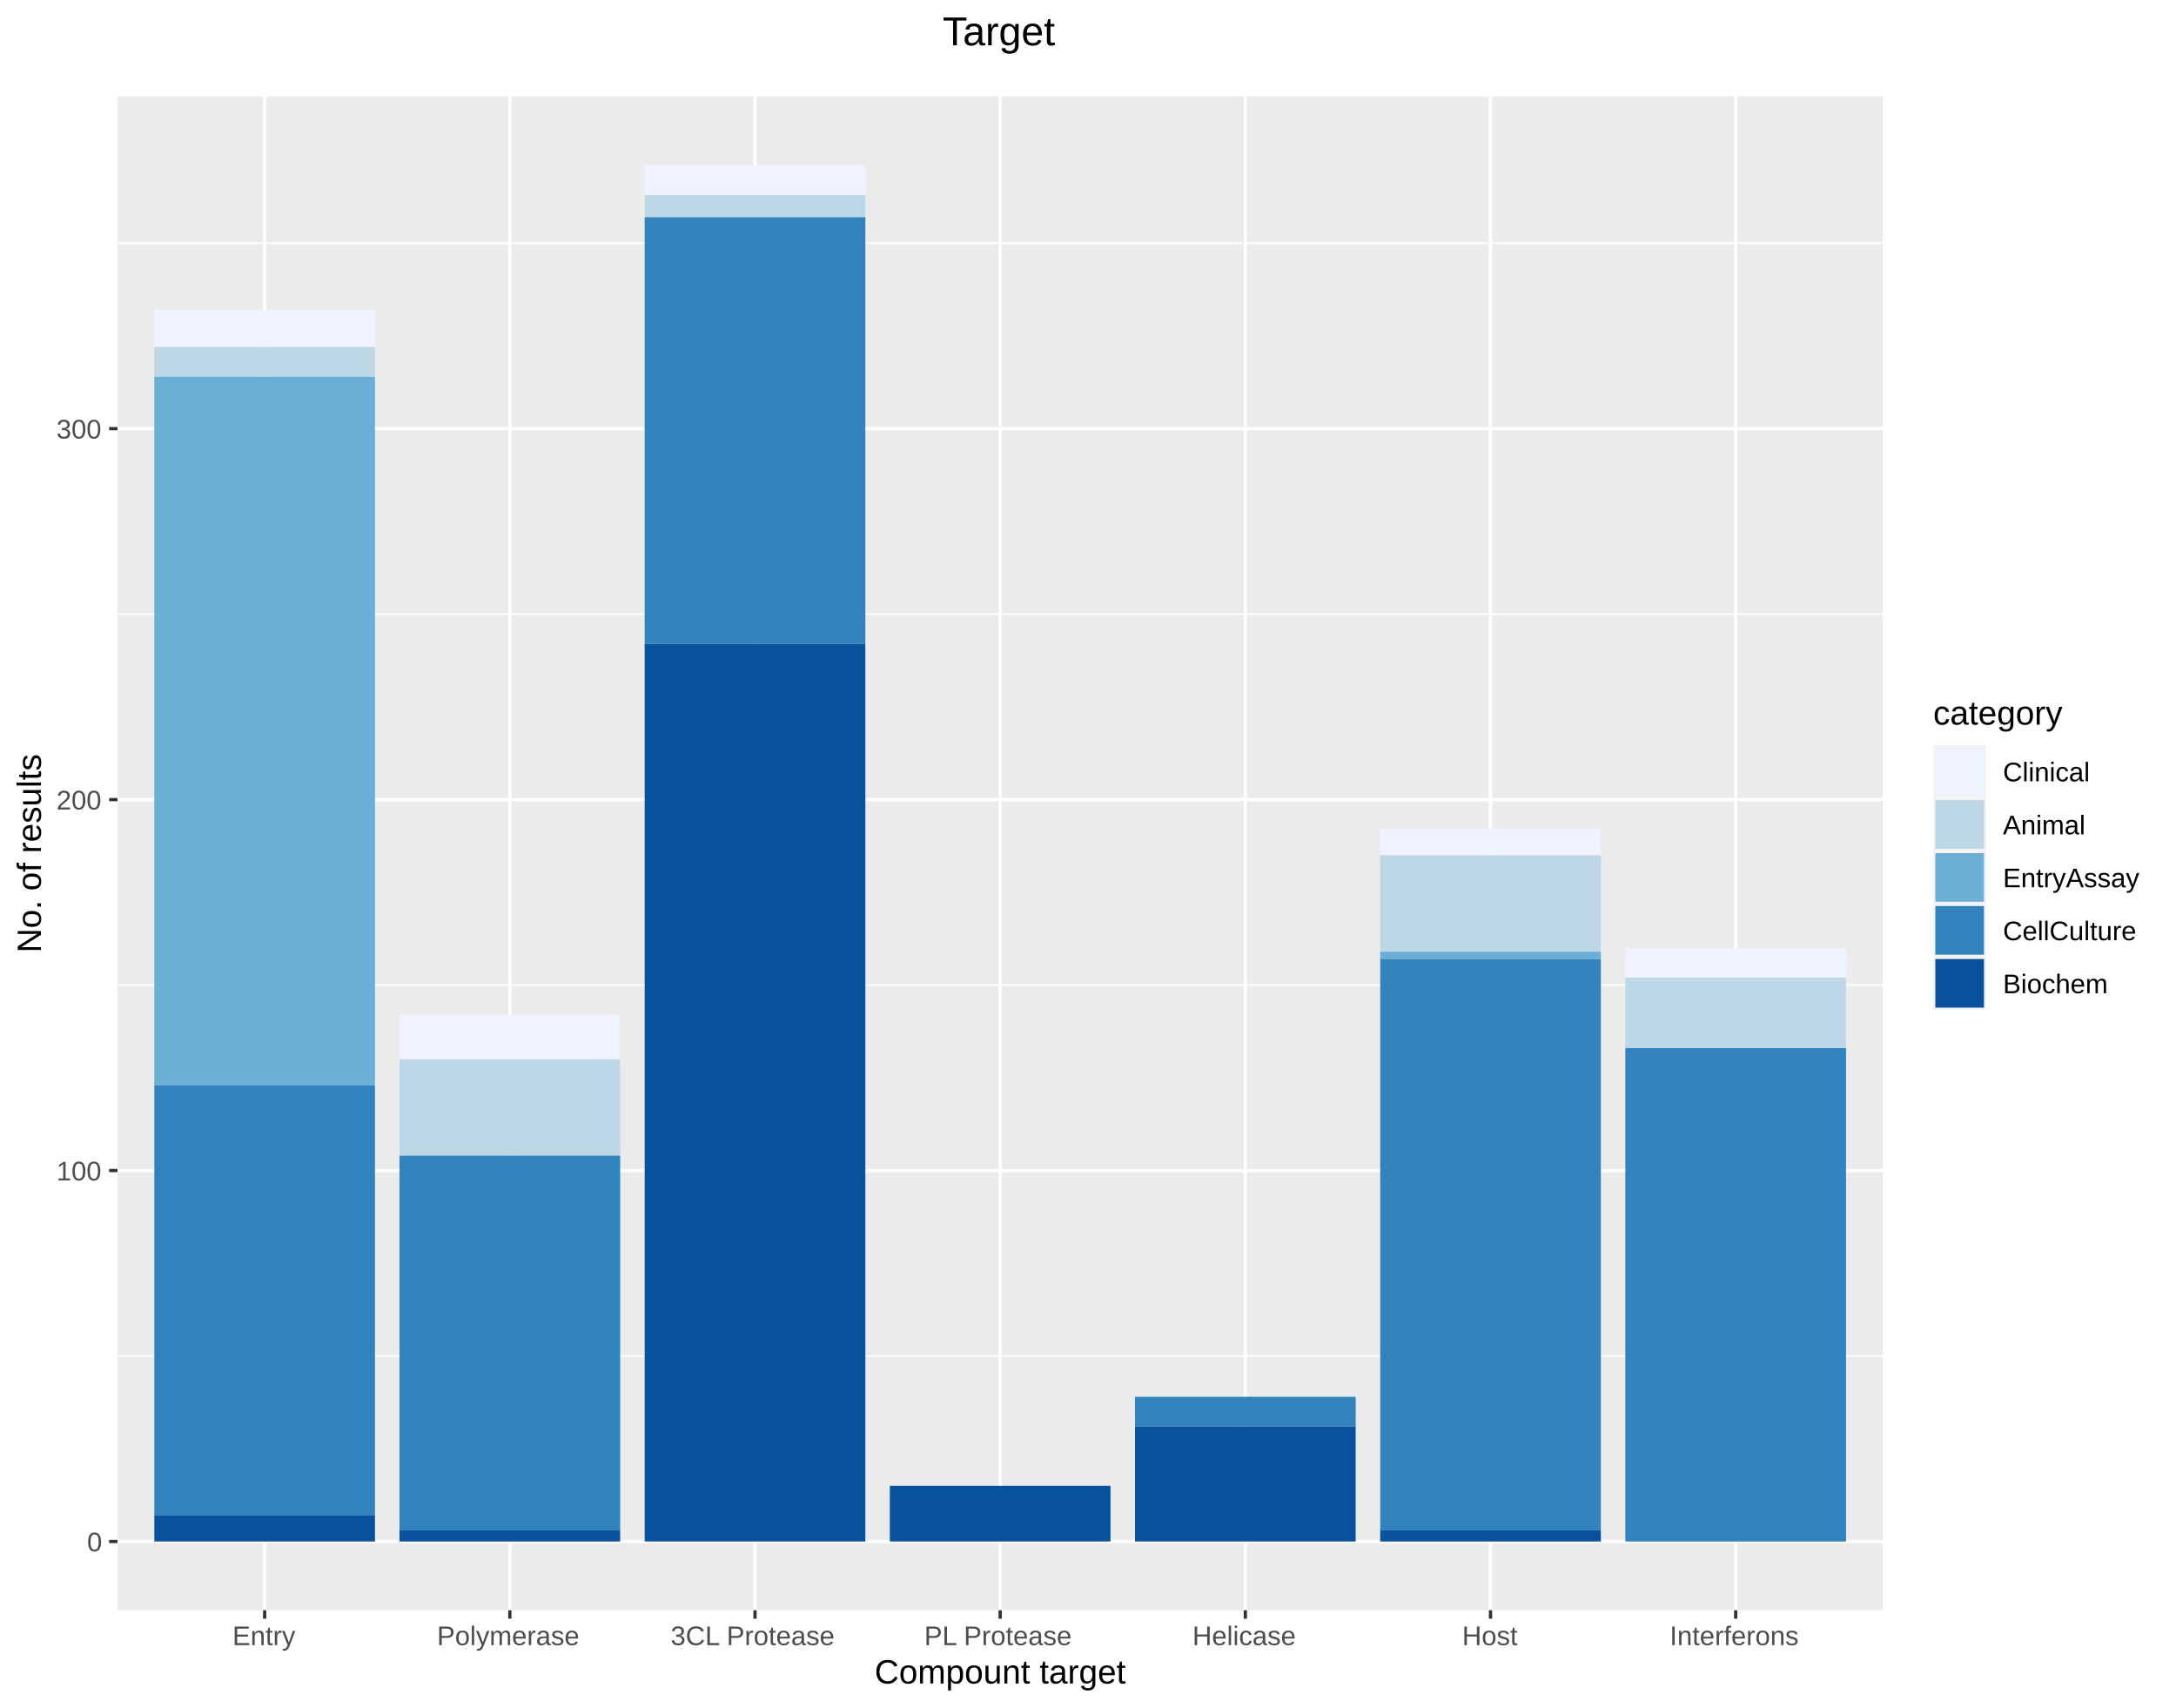
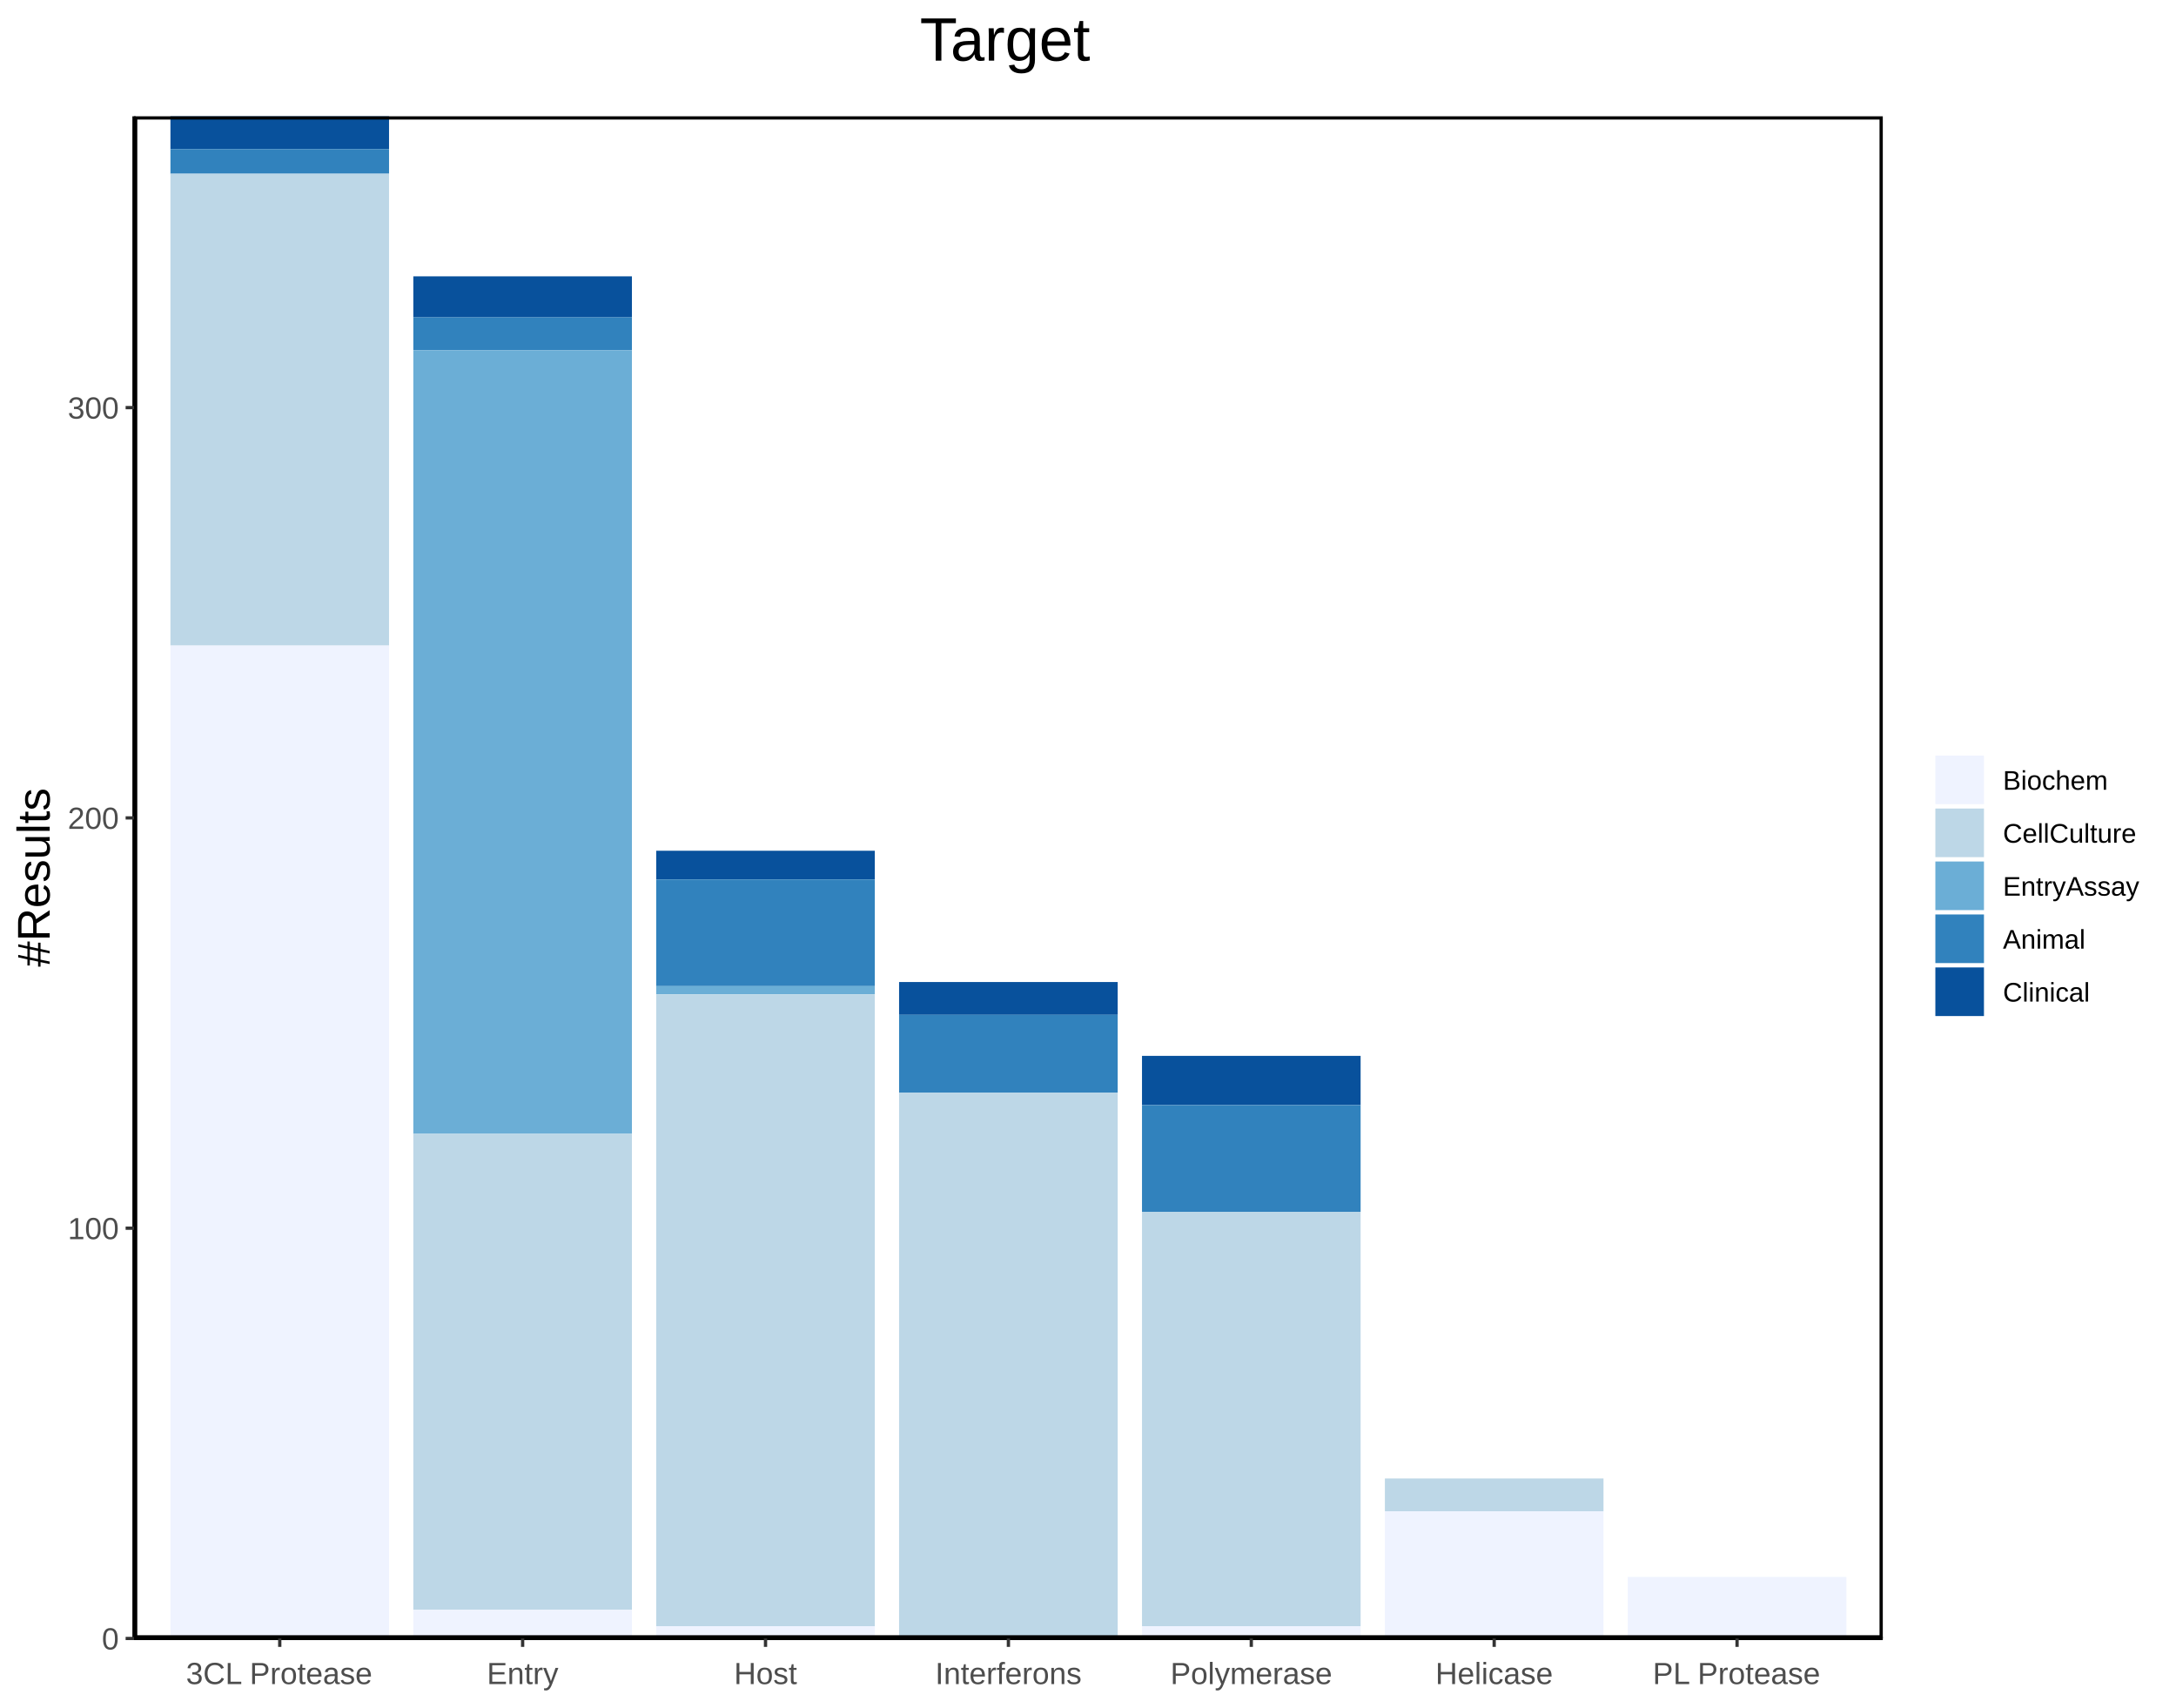
<svg xmlns="http://www.w3.org/2000/svg" viewBox="0 0 710.00 557.00">
  <defs>
    <style type="text/css">
    line, polyline, polygon, path, rect, circle {
      fill: none;
      stroke: #000000;
      stroke-linecap: round;
      stroke-linejoin: round;
      stroke-miterlimit: 10.00;
    }
  </style>
  </defs>
  <rect width="100%" height="100%" style="stroke: none; fill: #FFFFFF;" />
-   <rect x="0" y="0" width="710.00" height="557.00" style="stroke-width: 1.07; stroke: #FFFFFF; fill: #FFFFFF;" />
+   <rect x="0.00" y="0" width="710.00" height="557.00" style="stroke-width: 1.07; stroke: #FFFFFF; fill: #FFFFFF;" />
  <defs>
-     <clipPath id="cpMzguMzV8NjE0LjMzfDUyNS4zM3wzMS40Nw==">
-       <rect x="38.35" y="31.47" width="575.97" height="493.86" />
+     <clipPath id="cpNDMuNzN8NjE0LjMzfDUzNC41M3wzNy45NA==">
+       <rect x="43.73" y="37.94" width="570.60" height="496.59" />
    </clipPath>
  </defs>
-   <rect x="38.35" y="31.47" width="575.97" height="493.86" style="stroke-width: 1.07; stroke: none; fill: #EBEBEB;" clip-path="url(#cpMzguMzV8NjE0LjMzfDUyNS4zM3wzMS40Nw==)" />
-   <polyline points="38.35,442.38 614.33,442.38 " style="stroke-width: 0.53; stroke: #FFFFFF; stroke-linecap: butt;" clip-path="url(#cpMzguMzV8NjE0LjMzfDUyNS4zM3wzMS40Nw==)" />
-   <polyline points="38.35,321.36 614.33,321.36 " style="stroke-width: 0.53; stroke: #FFFFFF; stroke-linecap: butt;" clip-path="url(#cpMzguMzV8NjE0LjMzfDUyNS4zM3wzMS40Nw==)" />
-   <polyline points="38.35,200.35 614.33,200.35 " style="stroke-width: 0.53; stroke: #FFFFFF; stroke-linecap: butt;" clip-path="url(#cpMzguMzV8NjE0LjMzfDUyNS4zM3wzMS40Nw==)" />
-   <polyline points="38.35,79.34 614.33,79.34 " style="stroke-width: 0.53; stroke: #FFFFFF; stroke-linecap: butt;" clip-path="url(#cpMzguMzV8NjE0LjMzfDUyNS4zM3wzMS40Nw==)" />
-   <polyline points="38.35,502.89 614.33,502.89 " style="stroke-width: 1.07; stroke: #FFFFFF; stroke-linecap: butt;" clip-path="url(#cpMzguMzV8NjE0LjMzfDUyNS4zM3wzMS40Nw==)" />
-   <polyline points="38.35,381.87 614.33,381.87 " style="stroke-width: 1.07; stroke: #FFFFFF; stroke-linecap: butt;" clip-path="url(#cpMzguMzV8NjE0LjMzfDUyNS4zM3wzMS40Nw==)" />
-   <polyline points="38.35,260.86 614.33,260.86 " style="stroke-width: 1.07; stroke: #FFFFFF; stroke-linecap: butt;" clip-path="url(#cpMzguMzV8NjE0LjMzfDUyNS4zM3wzMS40Nw==)" />
-   <polyline points="38.35,139.84 614.33,139.84 " style="stroke-width: 1.07; stroke: #FFFFFF; stroke-linecap: butt;" clip-path="url(#cpMzguMzV8NjE0LjMzfDUyNS4zM3wzMS40Nw==)" />
-   <polyline points="86.35,525.33 86.35,31.47 " style="stroke-width: 1.07; stroke: #FFFFFF; stroke-linecap: butt;" clip-path="url(#cpMzguMzV8NjE0LjMzfDUyNS4zM3wzMS40Nw==)" />
-   <polyline points="166.35,525.33 166.35,31.47 " style="stroke-width: 1.07; stroke: #FFFFFF; stroke-linecap: butt;" clip-path="url(#cpMzguMzV8NjE0LjMzfDUyNS4zM3wzMS40Nw==)" />
-   <polyline points="246.35,525.33 246.35,31.47 " style="stroke-width: 1.07; stroke: #FFFFFF; stroke-linecap: butt;" clip-path="url(#cpMzguMzV8NjE0LjMzfDUyNS4zM3wzMS40Nw==)" />
-   <polyline points="326.34,525.33 326.34,31.47 " style="stroke-width: 1.07; stroke: #FFFFFF; stroke-linecap: butt;" clip-path="url(#cpMzguMzV8NjE0LjMzfDUyNS4zM3wzMS40Nw==)" />
-   <polyline points="406.34,525.33 406.34,31.47 " style="stroke-width: 1.07; stroke: #FFFFFF; stroke-linecap: butt;" clip-path="url(#cpMzguMzV8NjE0LjMzfDUyNS4zM3wzMS40Nw==)" />
-   <polyline points="486.33,525.33 486.33,31.47 " style="stroke-width: 1.07; stroke: #FFFFFF; stroke-linecap: butt;" clip-path="url(#cpMzguMzV8NjE0LjMzfDUyNS4zM3wzMS40Nw==)" />
-   <polyline points="566.33,525.33 566.33,31.47 " style="stroke-width: 1.07; stroke: #FFFFFF; stroke-linecap: butt;" clip-path="url(#cpMzguMzV8NjE0LjMzfDUyNS4zM3wzMS40Nw==)" />
-   <rect x="50.35" y="101.12" width="72.00" height="12.10" style="stroke-width: 1.07; stroke: none; stroke-linecap: square; stroke-linejoin: miter; fill: #EFF3FF;" clip-path="url(#cpMzguMzV8NjE0LjMzfDUyNS4zM3wzMS40Nw==)" />
-   <rect x="130.35" y="331.05" width="72.00" height="14.52" style="stroke-width: 1.07; stroke: none; stroke-linecap: square; stroke-linejoin: miter; fill: #EFF3FF;" clip-path="url(#cpMzguMzV8NjE0LjMzfDUyNS4zM3wzMS40Nw==)" />
-   <rect x="210.35" y="53.92" width="72.00" height="9.68" style="stroke-width: 1.07; stroke: none; stroke-linecap: square; stroke-linejoin: miter; fill: #EFF3FF;" clip-path="url(#cpMzguMzV8NjE0LjMzfDUyNS4zM3wzMS40Nw==)" />
-   <rect x="290.34" y="484.73" width="72.00" height="0.00" style="stroke-width: 1.07; stroke: none; stroke-linecap: square; stroke-linejoin: miter; fill: #EFF3FF;" clip-path="url(#cpMzguMzV8NjE0LjMzfDUyNS4zM3wzMS40Nw==)" />
-   <rect x="370.34" y="455.69" width="72.00" height="0.00" style="stroke-width: 1.07; stroke: none; stroke-linecap: square; stroke-linejoin: miter; fill: #EFF3FF;" clip-path="url(#cpMzguMzV8NjE0LjMzfDUyNS4zM3wzMS40Nw==)" />
-   <rect x="450.34" y="270.54" width="72.00" height="8.47" style="stroke-width: 1.07; stroke: none; stroke-linecap: square; stroke-linejoin: miter; fill: #EFF3FF;" clip-path="url(#cpMzguMzV8NjE0LjMzfDUyNS4zM3wzMS40Nw==)" />
-   <rect x="530.33" y="309.26" width="72.00" height="9.68" style="stroke-width: 1.07; stroke: none; stroke-linecap: square; stroke-linejoin: miter; fill: #EFF3FF;" clip-path="url(#cpMzguMzV8NjE0LjMzfDUyNS4zM3wzMS40Nw==)" />
-   <rect x="50.35" y="113.22" width="72.00" height="9.68" style="stroke-width: 1.07; stroke: none; stroke-linecap: square; stroke-linejoin: miter; fill: #BDD7E7;" clip-path="url(#cpMzguMzV8NjE0LjMzfDUyNS4zM3wzMS40Nw==)" />
-   <rect x="130.35" y="345.57" width="72.00" height="31.46" style="stroke-width: 1.07; stroke: none; stroke-linecap: square; stroke-linejoin: miter; fill: #BDD7E7;" clip-path="url(#cpMzguMzV8NjE0LjMzfDUyNS4zM3wzMS40Nw==)" />
-   <rect x="210.35" y="63.60" width="72.00" height="7.26" style="stroke-width: 1.07; stroke: none; stroke-linecap: square; stroke-linejoin: miter; fill: #BDD7E7;" clip-path="url(#cpMzguMzV8NjE0LjMzfDUyNS4zM3wzMS40Nw==)" />
-   <rect x="290.34" y="484.73" width="72.00" height="0.00" style="stroke-width: 1.07; stroke: none; stroke-linecap: square; stroke-linejoin: miter; fill: #BDD7E7;" clip-path="url(#cpMzguMzV8NjE0LjMzfDUyNS4zM3wzMS40Nw==)" />
-   <rect x="370.34" y="455.69" width="72.00" height="0.00" style="stroke-width: 1.07; stroke: none; stroke-linecap: square; stroke-linejoin: miter; fill: #BDD7E7;" clip-path="url(#cpMzguMzV8NjE0LjMzfDUyNS4zM3wzMS40Nw==)" />
-   <rect x="450.34" y="279.01" width="72.00" height="31.46" style="stroke-width: 1.07; stroke: none; stroke-linecap: square; stroke-linejoin: miter; fill: #BDD7E7;" clip-path="url(#cpMzguMzV8NjE0LjMzfDUyNS4zM3wzMS40Nw==)" />
-   <rect x="530.33" y="318.94" width="72.00" height="22.99" style="stroke-width: 1.07; stroke: none; stroke-linecap: square; stroke-linejoin: miter; fill: #BDD7E7;" clip-path="url(#cpMzguMzV8NjE0LjMzfDUyNS4zM3wzMS40Nw==)" />
-   <rect x="50.35" y="122.90" width="72.00" height="231.14" style="stroke-width: 1.07; stroke: none; stroke-linecap: square; stroke-linejoin: miter; fill: #6BAED6;" clip-path="url(#cpMzguMzV8NjE0LjMzfDUyNS4zM3wzMS40Nw==)" />
-   <rect x="130.35" y="377.03" width="72.00" height="0.00" style="stroke-width: 1.07; stroke: none; stroke-linecap: square; stroke-linejoin: miter; fill: #6BAED6;" clip-path="url(#cpMzguMzV8NjE0LjMzfDUyNS4zM3wzMS40Nw==)" />
-   <rect x="210.35" y="70.86" width="72.00" height="0.00" style="stroke-width: 1.07; stroke: none; stroke-linecap: square; stroke-linejoin: miter; fill: #6BAED6;" clip-path="url(#cpMzguMzV8NjE0LjMzfDUyNS4zM3wzMS40Nw==)" />
-   <rect x="290.34" y="484.73" width="72.00" height="0.00" style="stroke-width: 1.07; stroke: none; stroke-linecap: square; stroke-linejoin: miter; fill: #6BAED6;" clip-path="url(#cpMzguMzV8NjE0LjMzfDUyNS4zM3wzMS40Nw==)" />
-   <rect x="370.34" y="455.69" width="72.00" height="0.00" style="stroke-width: 1.07; stroke: none; stroke-linecap: square; stroke-linejoin: miter; fill: #6BAED6;" clip-path="url(#cpMzguMzV8NjE0LjMzfDUyNS4zM3wzMS40Nw==)" />
-   <rect x="450.34" y="310.47" width="72.00" height="2.42" style="stroke-width: 1.07; stroke: none; stroke-linecap: square; stroke-linejoin: miter; fill: #6BAED6;" clip-path="url(#cpMzguMzV8NjE0LjMzfDUyNS4zM3wzMS40Nw==)" />
-   <rect x="530.33" y="341.94" width="72.00" height="0.00" style="stroke-width: 1.07; stroke: none; stroke-linecap: square; stroke-linejoin: miter; fill: #6BAED6;" clip-path="url(#cpMzguMzV8NjE0LjMzfDUyNS4zM3wzMS40Nw==)" />
-   <rect x="50.35" y="354.04" width="72.00" height="140.38" style="stroke-width: 1.07; stroke: none; stroke-linecap: square; stroke-linejoin: miter; fill: #3182BD;" clip-path="url(#cpMzguMzV8NjE0LjMzfDUyNS4zM3wzMS40Nw==)" />
-   <rect x="130.35" y="377.03" width="72.00" height="122.22" style="stroke-width: 1.07; stroke: none; stroke-linecap: square; stroke-linejoin: miter; fill: #3182BD;" clip-path="url(#cpMzguMzV8NjE0LjMzfDUyNS4zM3wzMS40Nw==)" />
-   <rect x="210.35" y="70.86" width="72.00" height="139.17" style="stroke-width: 1.07; stroke: none; stroke-linecap: square; stroke-linejoin: miter; fill: #3182BD;" clip-path="url(#cpMzguMzV8NjE0LjMzfDUyNS4zM3wzMS40Nw==)" />
-   <rect x="290.34" y="484.73" width="72.00" height="0.00" style="stroke-width: 1.07; stroke: none; stroke-linecap: square; stroke-linejoin: miter; fill: #3182BD;" clip-path="url(#cpMzguMzV8NjE0LjMzfDUyNS4zM3wzMS40Nw==)" />
-   <rect x="370.34" y="455.69" width="72.00" height="9.68" style="stroke-width: 1.07; stroke: none; stroke-linecap: square; stroke-linejoin: miter; fill: #3182BD;" clip-path="url(#cpMzguMzV8NjE0LjMzfDUyNS4zM3wzMS40Nw==)" />
-   <rect x="450.34" y="312.89" width="72.00" height="186.36" style="stroke-width: 1.07; stroke: none; stroke-linecap: square; stroke-linejoin: miter; fill: #3182BD;" clip-path="url(#cpMzguMzV8NjE0LjMzfDUyNS4zM3wzMS40Nw==)" />
-   <rect x="530.33" y="341.94" width="72.00" height="160.95" style="stroke-width: 1.07; stroke: none; stroke-linecap: square; stroke-linejoin: miter; fill: #3182BD;" clip-path="url(#cpMzguMzV8NjE0LjMzfDUyNS4zM3wzMS40Nw==)" />
-   <rect x="50.35" y="494.41" width="72.00" height="8.47" style="stroke-width: 1.07; stroke: none; stroke-linecap: square; stroke-linejoin: miter; fill: #08519C;" clip-path="url(#cpMzguMzV8NjE0LjMzfDUyNS4zM3wzMS40Nw==)" />
-   <rect x="130.35" y="499.26" width="72.00" height="3.63" style="stroke-width: 1.07; stroke: none; stroke-linecap: square; stroke-linejoin: miter; fill: #08519C;" clip-path="url(#cpMzguMzV8NjE0LjMzfDUyNS4zM3wzMS40Nw==)" />
-   <rect x="210.35" y="210.03" width="72.00" height="292.85" style="stroke-width: 1.07; stroke: none; stroke-linecap: square; stroke-linejoin: miter; fill: #08519C;" clip-path="url(#cpMzguMzV8NjE0LjMzfDUyNS4zM3wzMS40Nw==)" />
-   <rect x="290.34" y="484.73" width="72.00" height="18.15" style="stroke-width: 1.07; stroke: none; stroke-linecap: square; stroke-linejoin: miter; fill: #08519C;" clip-path="url(#cpMzguMzV8NjE0LjMzfDUyNS4zM3wzMS40Nw==)" />
-   <rect x="370.34" y="465.37" width="72.00" height="37.51" style="stroke-width: 1.07; stroke: none; stroke-linecap: square; stroke-linejoin: miter; fill: #08519C;" clip-path="url(#cpMzguMzV8NjE0LjMzfDUyNS4zM3wzMS40Nw==)" />
-   <rect x="450.34" y="499.26" width="72.00" height="3.63" style="stroke-width: 1.07; stroke: none; stroke-linecap: square; stroke-linejoin: miter; fill: #08519C;" clip-path="url(#cpMzguMzV8NjE0LjMzfDUyNS4zM3wzMS40Nw==)" />
-   <rect x="530.33" y="502.89" width="72.00" height="0.00" style="stroke-width: 1.07; stroke: none; stroke-linecap: square; stroke-linejoin: miter; fill: #08519C;" clip-path="url(#cpMzguMzV8NjE0LjMzfDUyNS4zM3wzMS40Nw==)" />
+   <rect x="43.73" y="37.94" width="570.60" height="496.59" style="stroke-width: 1.07; stroke: none; fill: #FFFFFF;" clip-path="url(#cpNDMuNzN8NjE0LjMzfDUzNC41M3wzNy45NA==)" />
+   <rect x="55.61" y="37.94" width="71.33" height="10.71" style="stroke-width: 1.07; stroke: none; stroke-linecap: square; stroke-linejoin: miter; fill: #08519C;" clip-path="url(#cpNDMuNzN8NjE0LjMzfDUzNC41M3wzNy45NA==)" />
+   <rect x="134.86" y="90.15" width="71.33" height="13.39" style="stroke-width: 1.07; stroke: none; stroke-linecap: square; stroke-linejoin: miter; fill: #08519C;" clip-path="url(#cpNDMuNzN8NjE0LjMzfDUzNC41M3wzNy45NA==)" />
+   <rect x="214.11" y="277.54" width="71.33" height="9.37" style="stroke-width: 1.07; stroke: none; stroke-linecap: square; stroke-linejoin: miter; fill: #08519C;" clip-path="url(#cpNDMuNzN8NjE0LjMzfDUzNC41M3wzNy45NA==)" />
+   <rect x="293.36" y="320.37" width="71.33" height="10.71" style="stroke-width: 1.07; stroke: none; stroke-linecap: square; stroke-linejoin: miter; fill: #08519C;" clip-path="url(#cpNDMuNzN8NjE0LjMzfDUzNC41M3wzNy45NA==)" />
+   <rect x="372.62" y="344.46" width="71.33" height="16.06" style="stroke-width: 1.07; stroke: none; stroke-linecap: square; stroke-linejoin: miter; fill: #08519C;" clip-path="url(#cpNDMuNzN8NjE0LjMzfDUzNC41M3wzNy45NA==)" />
+   <rect x="451.87" y="482.33" width="71.33" height="0.00" style="stroke-width: 1.07; stroke: none; stroke-linecap: square; stroke-linejoin: miter; fill: #08519C;" clip-path="url(#cpNDMuNzN8NjE0LjMzfDUzNC41M3wzNy45NA==)" />
+   <rect x="531.12" y="514.46" width="71.33" height="0.00" style="stroke-width: 1.07; stroke: none; stroke-linecap: square; stroke-linejoin: miter; fill: #08519C;" clip-path="url(#cpNDMuNzN8NjE0LjMzfDUzNC41M3wzNy45NA==)" />
+   <rect x="55.61" y="48.65" width="71.33" height="8.03" style="stroke-width: 1.07; stroke: none; stroke-linecap: square; stroke-linejoin: miter; fill: #3182BD;" clip-path="url(#cpNDMuNzN8NjE0LjMzfDUzNC41M3wzNy45NA==)" />
+   <rect x="134.86" y="103.53" width="71.33" height="10.71" style="stroke-width: 1.07; stroke: none; stroke-linecap: square; stroke-linejoin: miter; fill: #3182BD;" clip-path="url(#cpNDMuNzN8NjE0LjMzfDUzNC41M3wzNy45NA==)" />
+   <rect x="214.11" y="286.91" width="71.33" height="34.80" style="stroke-width: 1.07; stroke: none; stroke-linecap: square; stroke-linejoin: miter; fill: #3182BD;" clip-path="url(#cpNDMuNzN8NjE0LjMzfDUzNC41M3wzNy45NA==)" />
+   <rect x="293.36" y="331.08" width="71.33" height="25.43" style="stroke-width: 1.07; stroke: none; stroke-linecap: square; stroke-linejoin: miter; fill: #3182BD;" clip-path="url(#cpNDMuNzN8NjE0LjMzfDUzNC41M3wzNy45NA==)" />
+   <rect x="372.62" y="360.53" width="71.33" height="34.80" style="stroke-width: 1.07; stroke: none; stroke-linecap: square; stroke-linejoin: miter; fill: #3182BD;" clip-path="url(#cpNDMuNzN8NjE0LjMzfDUzNC41M3wzNy45NA==)" />
+   <rect x="451.87" y="482.33" width="71.33" height="0.00" style="stroke-width: 1.07; stroke: none; stroke-linecap: square; stroke-linejoin: miter; fill: #3182BD;" clip-path="url(#cpNDMuNzN8NjE0LjMzfDUzNC41M3wzNy45NA==)" />
+   <rect x="531.12" y="514.46" width="71.33" height="0.00" style="stroke-width: 1.07; stroke: none; stroke-linecap: square; stroke-linejoin: miter; fill: #3182BD;" clip-path="url(#cpNDMuNzN8NjE0LjMzfDUzNC41M3wzNy45NA==)" />
+   <rect x="55.61" y="56.68" width="71.33" height="0.00" style="stroke-width: 1.07; stroke: none; stroke-linecap: square; stroke-linejoin: miter; fill: #6BAED6;" clip-path="url(#cpNDMuNzN8NjE0LjMzfDUzNC41M3wzNy45NA==)" />
+   <rect x="134.86" y="114.24" width="71.33" height="255.66" style="stroke-width: 1.07; stroke: none; stroke-linecap: square; stroke-linejoin: miter; fill: #6BAED6;" clip-path="url(#cpNDMuNzN8NjE0LjMzfDUzNC41M3wzNy45NA==)" />
+   <rect x="214.11" y="321.71" width="71.33" height="2.68" style="stroke-width: 1.07; stroke: none; stroke-linecap: square; stroke-linejoin: miter; fill: #6BAED6;" clip-path="url(#cpNDMuNzN8NjE0LjMzfDUzNC41M3wzNy45NA==)" />
+   <rect x="293.36" y="356.51" width="71.33" height="0.00" style="stroke-width: 1.07; stroke: none; stroke-linecap: square; stroke-linejoin: miter; fill: #6BAED6;" clip-path="url(#cpNDMuNzN8NjE0LjMzfDUzNC41M3wzNy45NA==)" />
+   <rect x="372.62" y="395.33" width="71.33" height="0.00" style="stroke-width: 1.07; stroke: none; stroke-linecap: square; stroke-linejoin: miter; fill: #6BAED6;" clip-path="url(#cpNDMuNzN8NjE0LjMzfDUzNC41M3wzNy45NA==)" />
+   <rect x="451.87" y="482.33" width="71.33" height="0.00" style="stroke-width: 1.07; stroke: none; stroke-linecap: square; stroke-linejoin: miter; fill: #6BAED6;" clip-path="url(#cpNDMuNzN8NjE0LjMzfDUzNC41M3wzNy45NA==)" />
+   <rect x="531.12" y="514.46" width="71.33" height="0.00" style="stroke-width: 1.07; stroke: none; stroke-linecap: square; stroke-linejoin: miter; fill: #6BAED6;" clip-path="url(#cpNDMuNzN8NjE0LjMzfDUzNC41M3wzNy45NA==)" />
+   <rect x="55.61" y="56.68" width="71.33" height="153.93" style="stroke-width: 1.07; stroke: none; stroke-linecap: square; stroke-linejoin: miter; fill: #BDD7E7;" clip-path="url(#cpNDMuNzN8NjE0LjMzfDUzNC41M3wzNy45NA==)" />
+   <rect x="134.86" y="369.90" width="71.33" height="155.27" style="stroke-width: 1.07; stroke: none; stroke-linecap: square; stroke-linejoin: miter; fill: #BDD7E7;" clip-path="url(#cpNDMuNzN8NjE0LjMzfDUzNC41M3wzNy45NA==)" />
+   <rect x="214.11" y="324.39" width="71.33" height="206.13" style="stroke-width: 1.07; stroke: none; stroke-linecap: square; stroke-linejoin: miter; fill: #BDD7E7;" clip-path="url(#cpNDMuNzN8NjE0LjMzfDUzNC41M3wzNy45NA==)" />
+   <rect x="293.36" y="356.51" width="71.33" height="178.02" style="stroke-width: 1.07; stroke: none; stroke-linecap: square; stroke-linejoin: miter; fill: #BDD7E7;" clip-path="url(#cpNDMuNzN8NjE0LjMzfDUzNC41M3wzNy45NA==)" />
+   <rect x="372.62" y="395.33" width="71.33" height="135.19" style="stroke-width: 1.07; stroke: none; stroke-linecap: square; stroke-linejoin: miter; fill: #BDD7E7;" clip-path="url(#cpNDMuNzN8NjE0LjMzfDUzNC41M3wzNy45NA==)" />
+   <rect x="451.87" y="482.33" width="71.33" height="10.71" style="stroke-width: 1.07; stroke: none; stroke-linecap: square; stroke-linejoin: miter; fill: #BDD7E7;" clip-path="url(#cpNDMuNzN8NjE0LjMzfDUzNC41M3wzNy45NA==)" />
+   <rect x="531.12" y="514.46" width="71.33" height="0.00" style="stroke-width: 1.07; stroke: none; stroke-linecap: square; stroke-linejoin: miter; fill: #BDD7E7;" clip-path="url(#cpNDMuNzN8NjE0LjMzfDUzNC41M3wzNy45NA==)" />
+   <rect x="55.61" y="210.61" width="71.33" height="323.92" style="stroke-width: 1.07; stroke: none; stroke-linecap: square; stroke-linejoin: miter; fill: #EFF3FF;" clip-path="url(#cpNDMuNzN8NjE0LjMzfDUzNC41M3wzNy45NA==)" />
+   <rect x="134.86" y="525.16" width="71.33" height="9.37" style="stroke-width: 1.07; stroke: none; stroke-linecap: square; stroke-linejoin: miter; fill: #EFF3FF;" clip-path="url(#cpNDMuNzN8NjE0LjMzfDUzNC41M3wzNy45NA==)" />
+   <rect x="214.11" y="530.52" width="71.33" height="4.02" style="stroke-width: 1.07; stroke: none; stroke-linecap: square; stroke-linejoin: miter; fill: #EFF3FF;" clip-path="url(#cpNDMuNzN8NjE0LjMzfDUzNC41M3wzNy45NA==)" />
+   <rect x="293.36" y="534.53" width="71.33" height="0.00" style="stroke-width: 1.07; stroke: none; stroke-linecap: square; stroke-linejoin: miter; fill: #EFF3FF;" clip-path="url(#cpNDMuNzN8NjE0LjMzfDUzNC41M3wzNy45NA==)" />
+   <rect x="372.62" y="530.52" width="71.33" height="4.02" style="stroke-width: 1.07; stroke: none; stroke-linecap: square; stroke-linejoin: miter; fill: #EFF3FF;" clip-path="url(#cpNDMuNzN8NjE0LjMzfDUzNC41M3wzNy45NA==)" />
+   <rect x="451.87" y="493.04" width="71.33" height="41.49" style="stroke-width: 1.07; stroke: none; stroke-linecap: square; stroke-linejoin: miter; fill: #EFF3FF;" clip-path="url(#cpNDMuNzN8NjE0LjMzfDUzNC41M3wzNy45NA==)" />
+   <rect x="531.12" y="514.46" width="71.33" height="20.08" style="stroke-width: 1.07; stroke: none; stroke-linecap: square; stroke-linejoin: miter; fill: #EFF3FF;" clip-path="url(#cpNDMuNzN8NjE0LjMzfDUzNC41M3wzNy45NA==)" />
+   <rect x="43.73" y="37.94" width="570.60" height="496.59" style="stroke-width: 2.13;" clip-path="url(#cpNDMuNzN8NjE0LjMzfDUzNC41M3wzNy45NA==)" />
  <defs>
    <clipPath id="cpMC4wMHw3MTAuMDB8NTU3LjAwfDAuMDA=">
      <rect x="0.00" y="0.00" width="710.00" height="557.00" />
    </clipPath>
  </defs>
+   <polyline points="43.73,534.53 43.73,37.94 " style="stroke-width: 1.07; stroke-linecap: butt;" clip-path="url(#cpMC4wMHw3MTAuMDB8NTU3LjAwfDAuMDA=)" />
  <g clip-path="url(#cpMC4wMHw3MTAuMDB8NTU3LjAwfDAuMDA=)">
-     <text x="28.42" y="506.10" style="font-size: 8.80px; fill: #4D4D4D; font-family: Arial;" textLength="5.01px" lengthAdjust="spacingAndGlyphs">0</text>
+     <text x="33.23" y="538.11" style="font-size: 10.00px; fill: #4D4D4D; font-family: Arial;" textLength="5.56px" lengthAdjust="spacingAndGlyphs">0</text>
  </g>
  <g clip-path="url(#cpMC4wMHw3MTAuMDB8NTU3LjAwfDAuMDA=)">
-     <text x="18.41" y="385.09" style="font-size: 8.80px; fill: #4D4D4D; font-family: Arial;" textLength="15.02px" lengthAdjust="spacingAndGlyphs">100</text>
+     <text x="22.11" y="404.26" style="font-size: 10.00px; fill: #4D4D4D; font-family: Arial;" textLength="16.68px" lengthAdjust="spacingAndGlyphs">100</text>
  </g>
  <g clip-path="url(#cpMC4wMHw3MTAuMDB8NTU3LjAwfDAuMDA=)">
-     <text x="18.41" y="264.08" style="font-size: 8.80px; fill: #4D4D4D; font-family: Arial;" textLength="15.02px" lengthAdjust="spacingAndGlyphs">200</text>
+     <text x="22.11" y="270.41" style="font-size: 10.00px; fill: #4D4D4D; font-family: Arial;" textLength="16.68px" lengthAdjust="spacingAndGlyphs">200</text>
  </g>
  <g clip-path="url(#cpMC4wMHw3MTAuMDB8NTU3LjAwfDAuMDA=)">
-     <text x="18.41" y="143.06" style="font-size: 8.80px; fill: #4D4D4D; font-family: Arial;" textLength="15.02px" lengthAdjust="spacingAndGlyphs">300</text>
+     <text x="22.11" y="136.56" style="font-size: 10.00px; fill: #4D4D4D; font-family: Arial;" textLength="16.68px" lengthAdjust="spacingAndGlyphs">300</text>
  </g>
-   <polyline points="35.61,502.89 38.35,502.89 " style="stroke-width: 1.07; stroke: #333333; stroke-linecap: butt;" clip-path="url(#cpMC4wMHw3MTAuMDB8NTU3LjAwfDAuMDA=)" />
-   <polyline points="35.61,381.87 38.35,381.87 " style="stroke-width: 1.07; stroke: #333333; stroke-linecap: butt;" clip-path="url(#cpMC4wMHw3MTAuMDB8NTU3LjAwfDAuMDA=)" />
-   <polyline points="35.61,260.86 38.35,260.86 " style="stroke-width: 1.07; stroke: #333333; stroke-linecap: butt;" clip-path="url(#cpMC4wMHw3MTAuMDB8NTU3LjAwfDAuMDA=)" />
-   <polyline points="35.61,139.84 38.35,139.84 " style="stroke-width: 1.07; stroke: #333333; stroke-linecap: butt;" clip-path="url(#cpMC4wMHw3MTAuMDB8NTU3LjAwfDAuMDA=)" />
-   <polyline points="86.35,528.07 86.35,525.33 " style="stroke-width: 1.07; stroke: #333333; stroke-linecap: butt;" clip-path="url(#cpMC4wMHw3MTAuMDB8NTU3LjAwfDAuMDA=)" />
-   <polyline points="166.35,528.07 166.35,525.33 " style="stroke-width: 1.07; stroke: #333333; stroke-linecap: butt;" clip-path="url(#cpMC4wMHw3MTAuMDB8NTU3LjAwfDAuMDA=)" />
-   <polyline points="246.35,528.07 246.35,525.33 " style="stroke-width: 1.07; stroke: #333333; stroke-linecap: butt;" clip-path="url(#cpMC4wMHw3MTAuMDB8NTU3LjAwfDAuMDA=)" />
-   <polyline points="326.34,528.07 326.34,525.33 " style="stroke-width: 1.07; stroke: #333333; stroke-linecap: butt;" clip-path="url(#cpMC4wMHw3MTAuMDB8NTU3LjAwfDAuMDA=)" />
-   <polyline points="406.34,528.07 406.34,525.33 " style="stroke-width: 1.07; stroke: #333333; stroke-linecap: butt;" clip-path="url(#cpMC4wMHw3MTAuMDB8NTU3LjAwfDAuMDA=)" />
-   <polyline points="486.33,528.07 486.33,525.33 " style="stroke-width: 1.07; stroke: #333333; stroke-linecap: butt;" clip-path="url(#cpMC4wMHw3MTAuMDB8NTU3LjAwfDAuMDA=)" />
-   <polyline points="566.33,528.07 566.33,525.33 " style="stroke-width: 1.07; stroke: #333333; stroke-linecap: butt;" clip-path="url(#cpMC4wMHw3MTAuMDB8NTU3LjAwfDAuMDA=)" />
+   <polyline points="40.99,534.53 43.73,534.53 " style="stroke-width: 1.07; stroke: #333333; stroke-linecap: butt;" clip-path="url(#cpMC4wMHw3MTAuMDB8NTU3LjAwfDAuMDA=)" />
+   <polyline points="40.99,400.68 43.73,400.68 " style="stroke-width: 1.07; stroke: #333333; stroke-linecap: butt;" clip-path="url(#cpMC4wMHw3MTAuMDB8NTU3LjAwfDAuMDA=)" />
+   <polyline points="40.99,266.83 43.73,266.83 " style="stroke-width: 1.07; stroke: #333333; stroke-linecap: butt;" clip-path="url(#cpMC4wMHw3MTAuMDB8NTU3LjAwfDAuMDA=)" />
+   <polyline points="40.99,132.98 43.73,132.98 " style="stroke-width: 1.07; stroke: #333333; stroke-linecap: butt;" clip-path="url(#cpMC4wMHw3MTAuMDB8NTU3LjAwfDAuMDA=)" />
+   <polyline points="43.73,534.53 614.33,534.53 " style="stroke-width: 1.07; stroke-linecap: butt;" clip-path="url(#cpMC4wMHw3MTAuMDB8NTU3LjAwfDAuMDA=)" />
+   <polyline points="91.28,537.27 91.28,534.53 " style="stroke-width: 1.07; stroke: #333333; stroke-linecap: butt;" clip-path="url(#cpMC4wMHw3MTAuMDB8NTU3LjAwfDAuMDA=)" />
+   <polyline points="170.53,537.27 170.53,534.53 " style="stroke-width: 1.07; stroke: #333333; stroke-linecap: butt;" clip-path="url(#cpMC4wMHw3MTAuMDB8NTU3LjAwfDAuMDA=)" />
+   <polyline points="249.78,537.27 249.78,534.53 " style="stroke-width: 1.07; stroke: #333333; stroke-linecap: butt;" clip-path="url(#cpMC4wMHw3MTAuMDB8NTU3LjAwfDAuMDA=)" />
+   <polyline points="329.03,537.27 329.03,534.53 " style="stroke-width: 1.07; stroke: #333333; stroke-linecap: butt;" clip-path="url(#cpMC4wMHw3MTAuMDB8NTU3LjAwfDAuMDA=)" />
+   <polyline points="408.28,537.27 408.28,534.53 " style="stroke-width: 1.07; stroke: #333333; stroke-linecap: butt;" clip-path="url(#cpMC4wMHw3MTAuMDB8NTU3LjAwfDAuMDA=)" />
+   <polyline points="487.53,537.27 487.53,534.53 " style="stroke-width: 1.07; stroke: #333333; stroke-linecap: butt;" clip-path="url(#cpMC4wMHw3MTAuMDB8NTU3LjAwfDAuMDA=)" />
+   <polyline points="566.78,537.27 566.78,534.53 " style="stroke-width: 1.07; stroke: #333333; stroke-linecap: butt;" clip-path="url(#cpMC4wMHw3MTAuMDB8NTU3LjAwfDAuMDA=)" />
  <g clip-path="url(#cpMC4wMHw3MTAuMDB8NTU3LjAwfDAuMDA=)">
-     <text x="75.85" y="536.70" style="font-size: 8.80px; fill: #4D4D4D; font-family: Arial;" textLength="21.01px" lengthAdjust="spacingAndGlyphs">Entry</text>
+     <text x="60.70" y="549.41" style="font-size: 10.00px; fill: #4D4D4D; font-family: Arial;" textLength="61.15px" lengthAdjust="spacingAndGlyphs">3CL Protease</text>
  </g>
  <g clip-path="url(#cpMC4wMHw3MTAuMDB8NTU3LjAwfDAuMDA=)">
-     <text x="142.59" y="536.70" style="font-size: 8.80px; fill: #4D4D4D; font-family: Arial;" textLength="47.52px" lengthAdjust="spacingAndGlyphs">Polymerase</text>
+     <text x="158.86" y="549.41" style="font-size: 10.00px; fill: #4D4D4D; font-family: Arial;" textLength="23.34px" lengthAdjust="spacingAndGlyphs">Entry</text>
  </g>
  <g clip-path="url(#cpMC4wMHw3MTAuMDB8NTU3LjAwfDAuMDA=)">
-     <text x="218.83" y="536.70" style="font-size: 8.80px; fill: #4D4D4D; font-family: Arial;" textLength="55.03px" lengthAdjust="spacingAndGlyphs">3CL Protease</text>
+     <text x="239.50" y="549.41" style="font-size: 10.00px; fill: #4D4D4D; font-family: Arial;" textLength="20.56px" lengthAdjust="spacingAndGlyphs">Host</text>
  </g>
  <g clip-path="url(#cpMC4wMHw3MTAuMDB8NTU3LjAwfDAuMDA=)">
-     <text x="301.58" y="536.70" style="font-size: 8.80px; fill: #4D4D4D; font-family: Arial;" textLength="49.53px" lengthAdjust="spacingAndGlyphs">PL Protease</text>
+     <text x="305.13" y="549.41" style="font-size: 10.00px; fill: #4D4D4D; font-family: Arial;" textLength="47.80px" lengthAdjust="spacingAndGlyphs">Interferons</text>
  </g>
  <g clip-path="url(#cpMC4wMHw3MTAuMDB8NTU3LjAwfDAuMDA=)">
-     <text x="389.08" y="536.70" style="font-size: 8.80px; fill: #4D4D4D; font-family: Arial;" textLength="34.51px" lengthAdjust="spacingAndGlyphs">Helicase</text>
+     <text x="381.88" y="549.41" style="font-size: 10.00px; fill: #4D4D4D; font-family: Arial;" textLength="52.80px" lengthAdjust="spacingAndGlyphs">Polymerase</text>
  </g>
  <g clip-path="url(#cpMC4wMHw3MTAuMDB8NTU3LjAwfDAuMDA=)">
-     <text x="477.08" y="536.70" style="font-size: 8.80px; fill: #4D4D4D; font-family: Arial;" textLength="18.51px" lengthAdjust="spacingAndGlyphs">Host</text>
+     <text x="468.35" y="549.41" style="font-size: 10.00px; fill: #4D4D4D; font-family: Arial;" textLength="38.35px" lengthAdjust="spacingAndGlyphs">Helicase</text>
  </g>
  <g clip-path="url(#cpMC4wMHw3MTAuMDB8NTU3LjAwfDAuMDA=)">
-     <text x="544.82" y="536.70" style="font-size: 8.80px; fill: #4D4D4D; font-family: Arial;" textLength="43.02px" lengthAdjust="spacingAndGlyphs">Interferons</text>
+     <text x="539.26" y="549.41" style="font-size: 10.00px; fill: #4D4D4D; font-family: Arial;" textLength="55.03px" lengthAdjust="spacingAndGlyphs">PL Protease</text>
  </g>
  <g clip-path="url(#cpMC4wMHw3MTAuMDB8NTU3LjAwfDAuMDA=)">
-     <text x="285.37" y="549.21" style="font-size: 11.00px; font-family: Arial;" textLength="81.94px" lengthAdjust="spacingAndGlyphs">Compount target</text>
+     <text transform="translate(16.21,315.42) rotate(-90)" style="font-size: 15.00px; font-family: Arial;" textLength="58.36px" lengthAdjust="spacingAndGlyphs">#Results</text>
+   </g>
+   <rect x="625.29" y="234.82" width="79.23" height="102.84" style="stroke-width: 1.07; stroke: none; fill: #FFFFFF;" clip-path="url(#cpMC4wMHw3MTAuMDB8NTU3LjAwfDAuMDA=)" />
+   <rect x="631.48" y="246.49" width="15.86" height="15.86" style="stroke-width: 1.07; stroke: none; stroke-linecap: square; stroke-linejoin: miter; fill: #EFF3FF;" clip-path="url(#cpMC4wMHw3MTAuMDB8NTU3LjAwfDAuMDA=)" />
+   <rect x="631.48" y="263.77" width="15.86" height="15.86" style="stroke-width: 1.07; stroke: none; stroke-linecap: square; stroke-linejoin: miter; fill: #BDD7E7;" clip-path="url(#cpMC4wMHw3MTAuMDB8NTU3LjAwfDAuMDA=)" />
+   <rect x="631.48" y="281.05" width="15.86" height="15.86" style="stroke-width: 1.07; stroke: none; stroke-linecap: square; stroke-linejoin: miter; fill: #6BAED6;" clip-path="url(#cpMC4wMHw3MTAuMDB8NTU3LjAwfDAuMDA=)" />
+   <rect x="631.48" y="298.33" width="15.86" height="15.86" style="stroke-width: 1.07; stroke: none; stroke-linecap: square; stroke-linejoin: miter; fill: #3182BD;" clip-path="url(#cpMC4wMHw3MTAuMDB8NTU3LjAwfDAuMDA=)" />
+   <rect x="631.48" y="315.61" width="15.86" height="15.86" style="stroke-width: 1.07; stroke: none; stroke-linecap: square; stroke-linejoin: miter; fill: #08519C;" clip-path="url(#cpMC4wMHw3MTAuMDB8NTU3LjAwfDAuMDA=)" />
+   <g clip-path="url(#cpMC4wMHw3MTAuMDB8NTU3LjAwfDAuMDA=)">
+     <text x="653.53" y="257.64" style="font-size: 8.80px; font-family: Arial;" textLength="35.02px" lengthAdjust="spacingAndGlyphs">Biochem</text>
  </g>
  <g clip-path="url(#cpMC4wMHw3MTAuMDB8NTU3LjAwfDAuMDA=)">
-     <text transform="translate(13.35,310.80) rotate(-90)" style="font-size: 11.00px; font-family: Arial;" textLength="64.80px" lengthAdjust="spacingAndGlyphs">No. of results</text>
-   </g>
-   <rect x="625.29" y="221.89" width="79.23" height="113.03" style="stroke-width: 1.07; stroke: none; fill: #FFFFFF;" clip-path="url(#cpMC4wMHw3MTAuMDB8NTU3LjAwfDAuMDA=)" />
-   <g clip-path="url(#cpMC4wMHw3MTAuMDB8NTU3LjAwfDAuMDA=)">
-     <text x="630.77" y="236.40" style="font-size: 11.00px; font-family: Arial;" textLength="42.19px" lengthAdjust="spacingAndGlyphs">category</text>
-   </g>
-   <rect x="630.77" y="243.04" width="17.28" height="17.28" style="stroke-width: 1.07; stroke: none; fill: #F2F2F2;" clip-path="url(#cpMC4wMHw3MTAuMDB8NTU3LjAwfDAuMDA=)" />
-   <rect x="631.48" y="243.75" width="15.86" height="15.86" style="stroke-width: 1.07; stroke: none; stroke-linecap: square; stroke-linejoin: miter; fill: #EFF3FF;" clip-path="url(#cpMC4wMHw3MTAuMDB8NTU3LjAwfDAuMDA=)" />
-   <rect x="630.77" y="260.32" width="17.28" height="17.28" style="stroke-width: 1.07; stroke: none; fill: #F2F2F2;" clip-path="url(#cpMC4wMHw3MTAuMDB8NTU3LjAwfDAuMDA=)" />
-   <rect x="631.48" y="261.03" width="15.86" height="15.86" style="stroke-width: 1.07; stroke: none; stroke-linecap: square; stroke-linejoin: miter; fill: #BDD7E7;" clip-path="url(#cpMC4wMHw3MTAuMDB8NTU3LjAwfDAuMDA=)" />
-   <rect x="630.77" y="277.60" width="17.28" height="17.28" style="stroke-width: 1.07; stroke: none; fill: #F2F2F2;" clip-path="url(#cpMC4wMHw3MTAuMDB8NTU3LjAwfDAuMDA=)" />
-   <rect x="631.48" y="278.31" width="15.86" height="15.86" style="stroke-width: 1.07; stroke: none; stroke-linecap: square; stroke-linejoin: miter; fill: #6BAED6;" clip-path="url(#cpMC4wMHw3MTAuMDB8NTU3LjAwfDAuMDA=)" />
-   <rect x="630.77" y="294.88" width="17.28" height="17.28" style="stroke-width: 1.07; stroke: none; fill: #F2F2F2;" clip-path="url(#cpMC4wMHw3MTAuMDB8NTU3LjAwfDAuMDA=)" />
-   <rect x="631.48" y="295.59" width="15.86" height="15.86" style="stroke-width: 1.07; stroke: none; stroke-linecap: square; stroke-linejoin: miter; fill: #3182BD;" clip-path="url(#cpMC4wMHw3MTAuMDB8NTU3LjAwfDAuMDA=)" />
-   <rect x="630.77" y="312.16" width="17.28" height="17.28" style="stroke-width: 1.07; stroke: none; fill: #F2F2F2;" clip-path="url(#cpMC4wMHw3MTAuMDB8NTU3LjAwfDAuMDA=)" />
-   <rect x="631.48" y="312.87" width="15.86" height="15.86" style="stroke-width: 1.07; stroke: none; stroke-linecap: square; stroke-linejoin: miter; fill: #08519C;" clip-path="url(#cpMC4wMHw3MTAuMDB8NTU3LjAwfDAuMDA=)" />
-   <g clip-path="url(#cpMC4wMHw3MTAuMDB8NTU3LjAwfDAuMDA=)">
-     <text x="653.53" y="254.90" style="font-size: 8.80px; font-family: Arial;" textLength="29.01px" lengthAdjust="spacingAndGlyphs">Clinical</text>
+     <text x="653.53" y="274.92" style="font-size: 8.80px; font-family: Arial;" textLength="44.52px" lengthAdjust="spacingAndGlyphs">CellCulture</text>
  </g>
  <g clip-path="url(#cpMC4wMHw3MTAuMDB8NTU3LjAwfDAuMDA=)">
-     <text x="653.53" y="272.18" style="font-size: 8.80px; font-family: Arial;" textLength="27.51px" lengthAdjust="spacingAndGlyphs">Animal</text>
+     <text x="653.53" y="292.20" style="font-size: 8.80px; font-family: Arial;" textLength="45.51px" lengthAdjust="spacingAndGlyphs">EntryAssay</text>
  </g>
  <g clip-path="url(#cpMC4wMHw3MTAuMDB8NTU3LjAwfDAuMDA=)">
-     <text x="653.53" y="289.46" style="font-size: 8.80px; font-family: Arial;" textLength="45.51px" lengthAdjust="spacingAndGlyphs">EntryAssay</text>
+     <text x="653.53" y="309.48" style="font-size: 8.80px; font-family: Arial;" textLength="27.51px" lengthAdjust="spacingAndGlyphs">Animal</text>
  </g>
  <g clip-path="url(#cpMC4wMHw3MTAuMDB8NTU3LjAwfDAuMDA=)">
-     <text x="653.53" y="306.74" style="font-size: 8.80px; font-family: Arial;" textLength="44.52px" lengthAdjust="spacingAndGlyphs">CellCulture</text>
+     <text x="653.53" y="326.76" style="font-size: 8.80px; font-family: Arial;" textLength="29.01px" lengthAdjust="spacingAndGlyphs">Clinical</text>
  </g>
  <g clip-path="url(#cpMC4wMHw3MTAuMDB8NTU3LjAwfDAuMDA=)">
-     <text x="653.53" y="324.02" style="font-size: 8.80px; font-family: Arial;" textLength="35.02px" lengthAdjust="spacingAndGlyphs">Biochem</text>
-   </g>
-   <g clip-path="url(#cpMC4wMHw3MTAuMDB8NTU3LjAwfDAuMDA=)">
-     <text x="307.56" y="14.79" style="font-size: 13.20px; font-family: Arial;" textLength="37.57px" lengthAdjust="spacingAndGlyphs">Target</text>
+     <text x="300.13" y="19.79" style="font-size: 20.00px; font-family: Arial;" textLength="57.80px" lengthAdjust="spacingAndGlyphs">Target</text>
  </g>
</svg>
